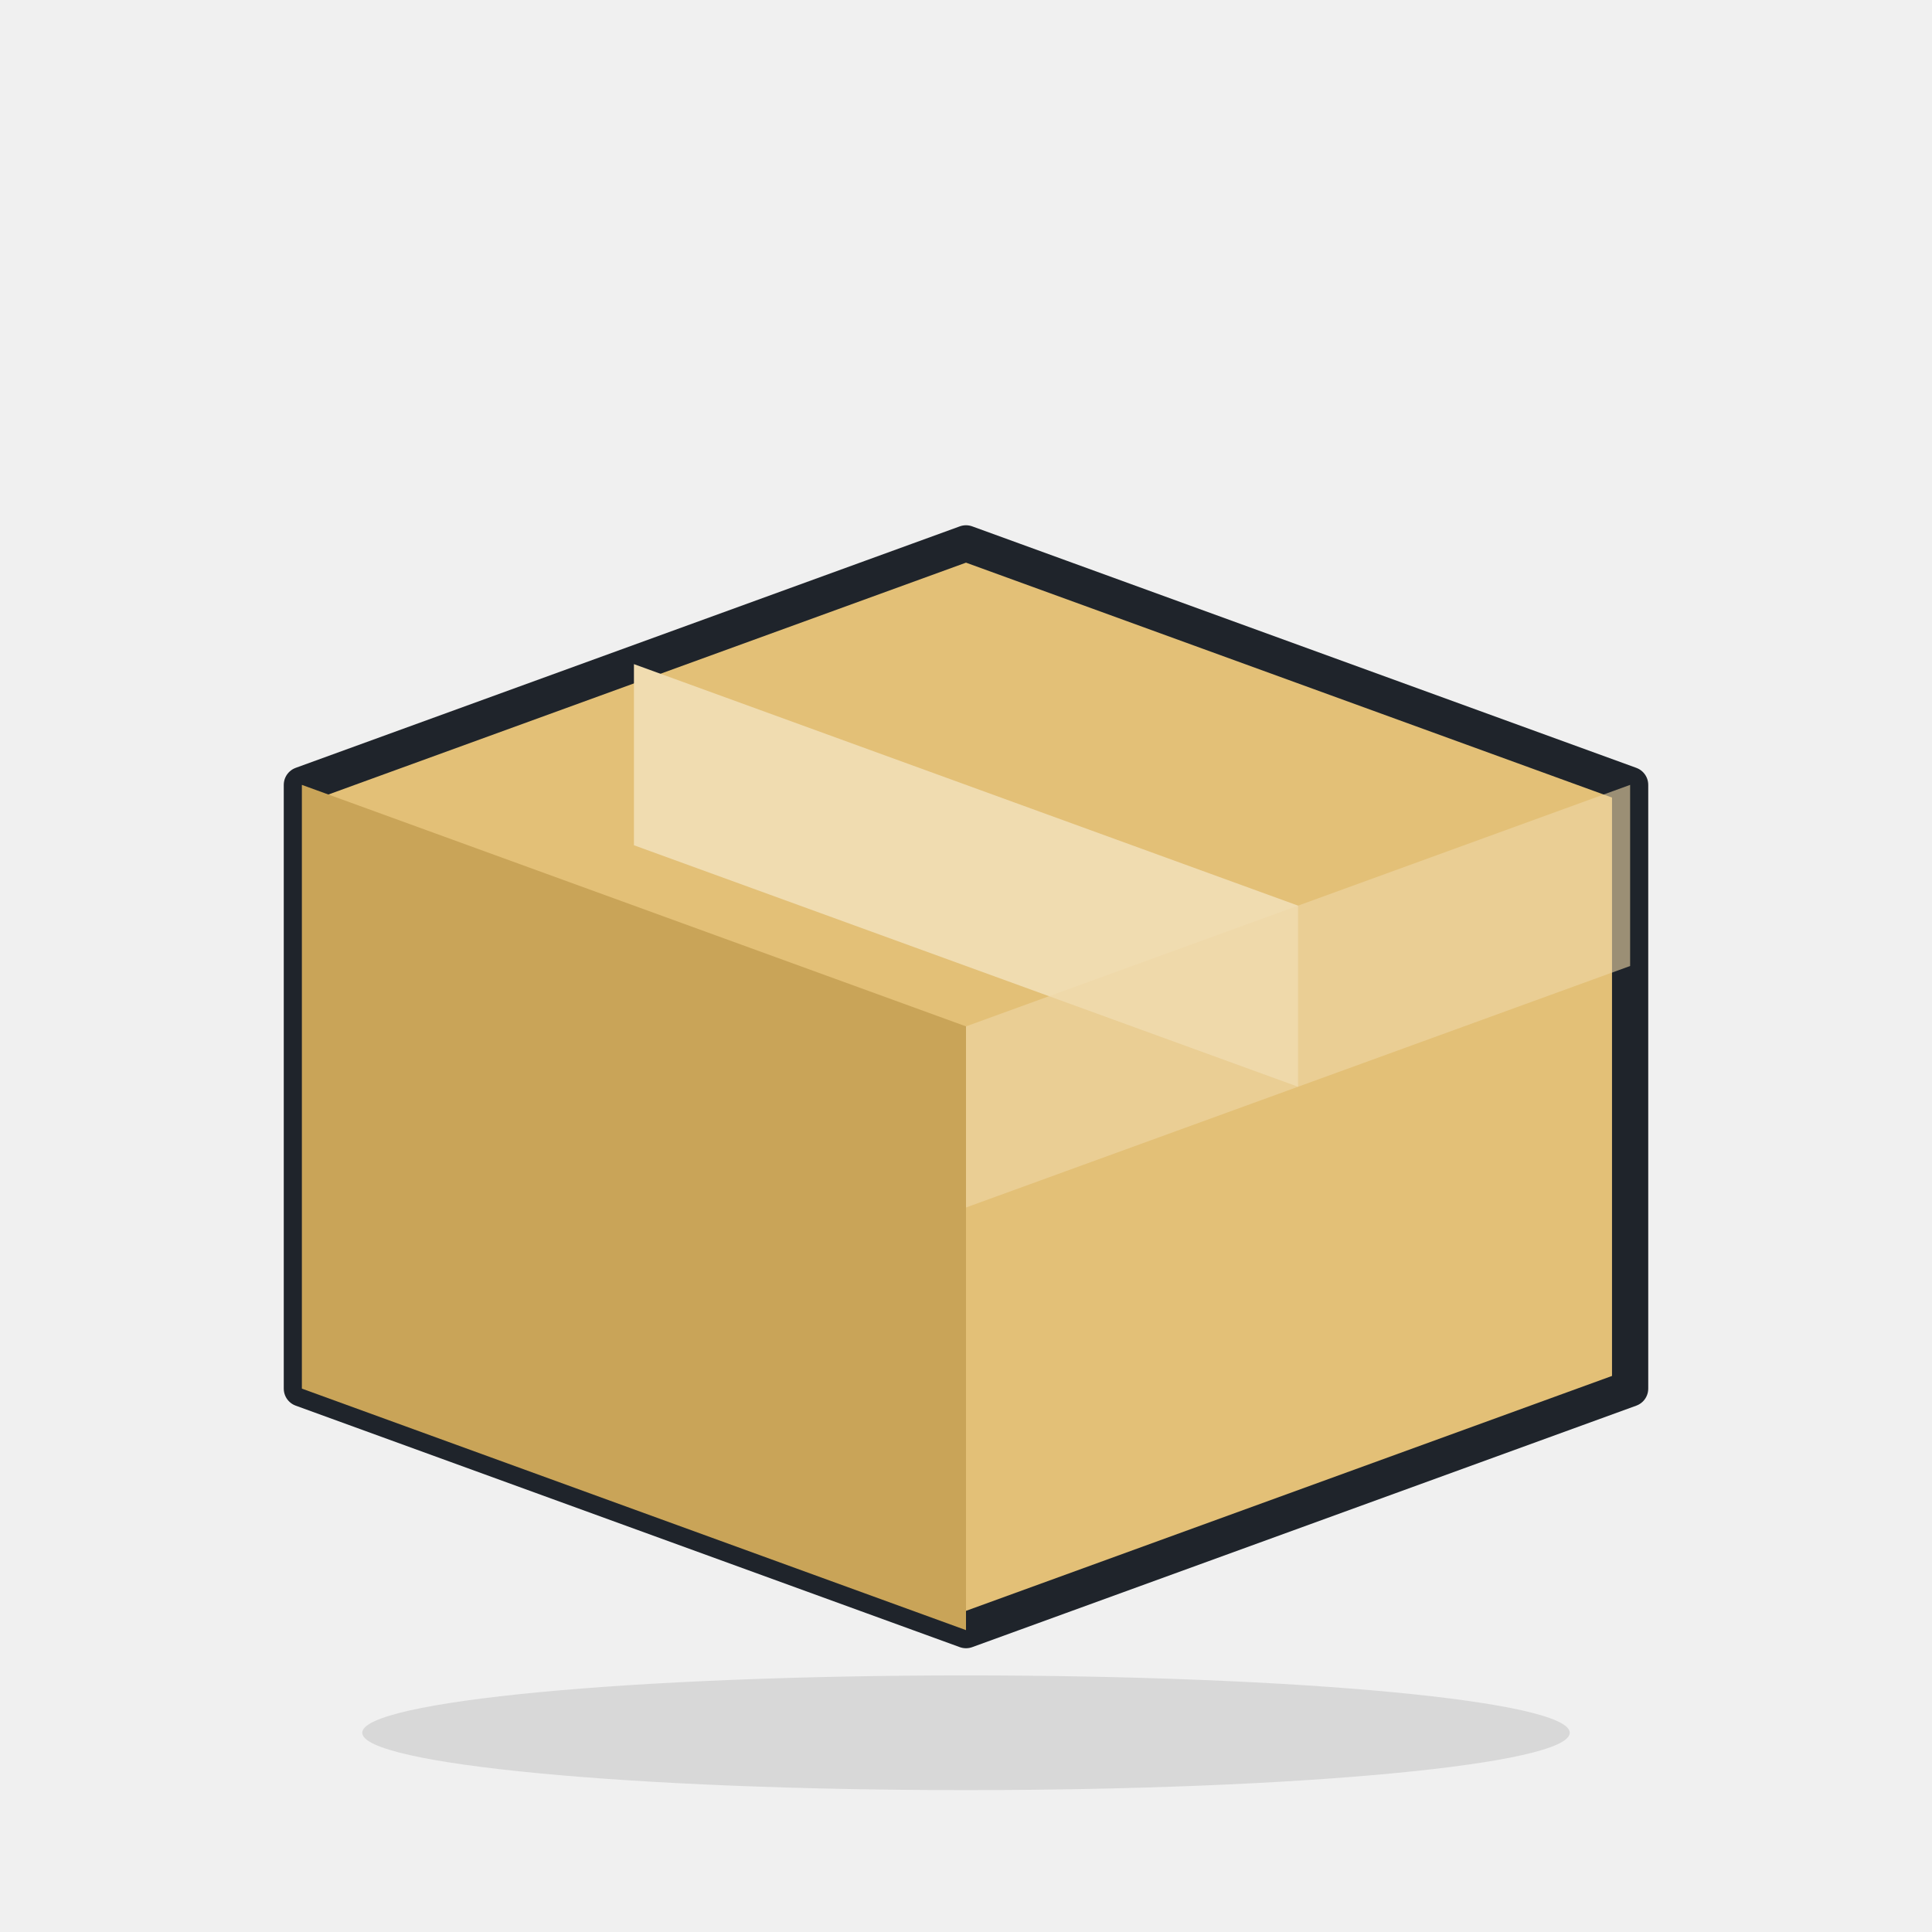
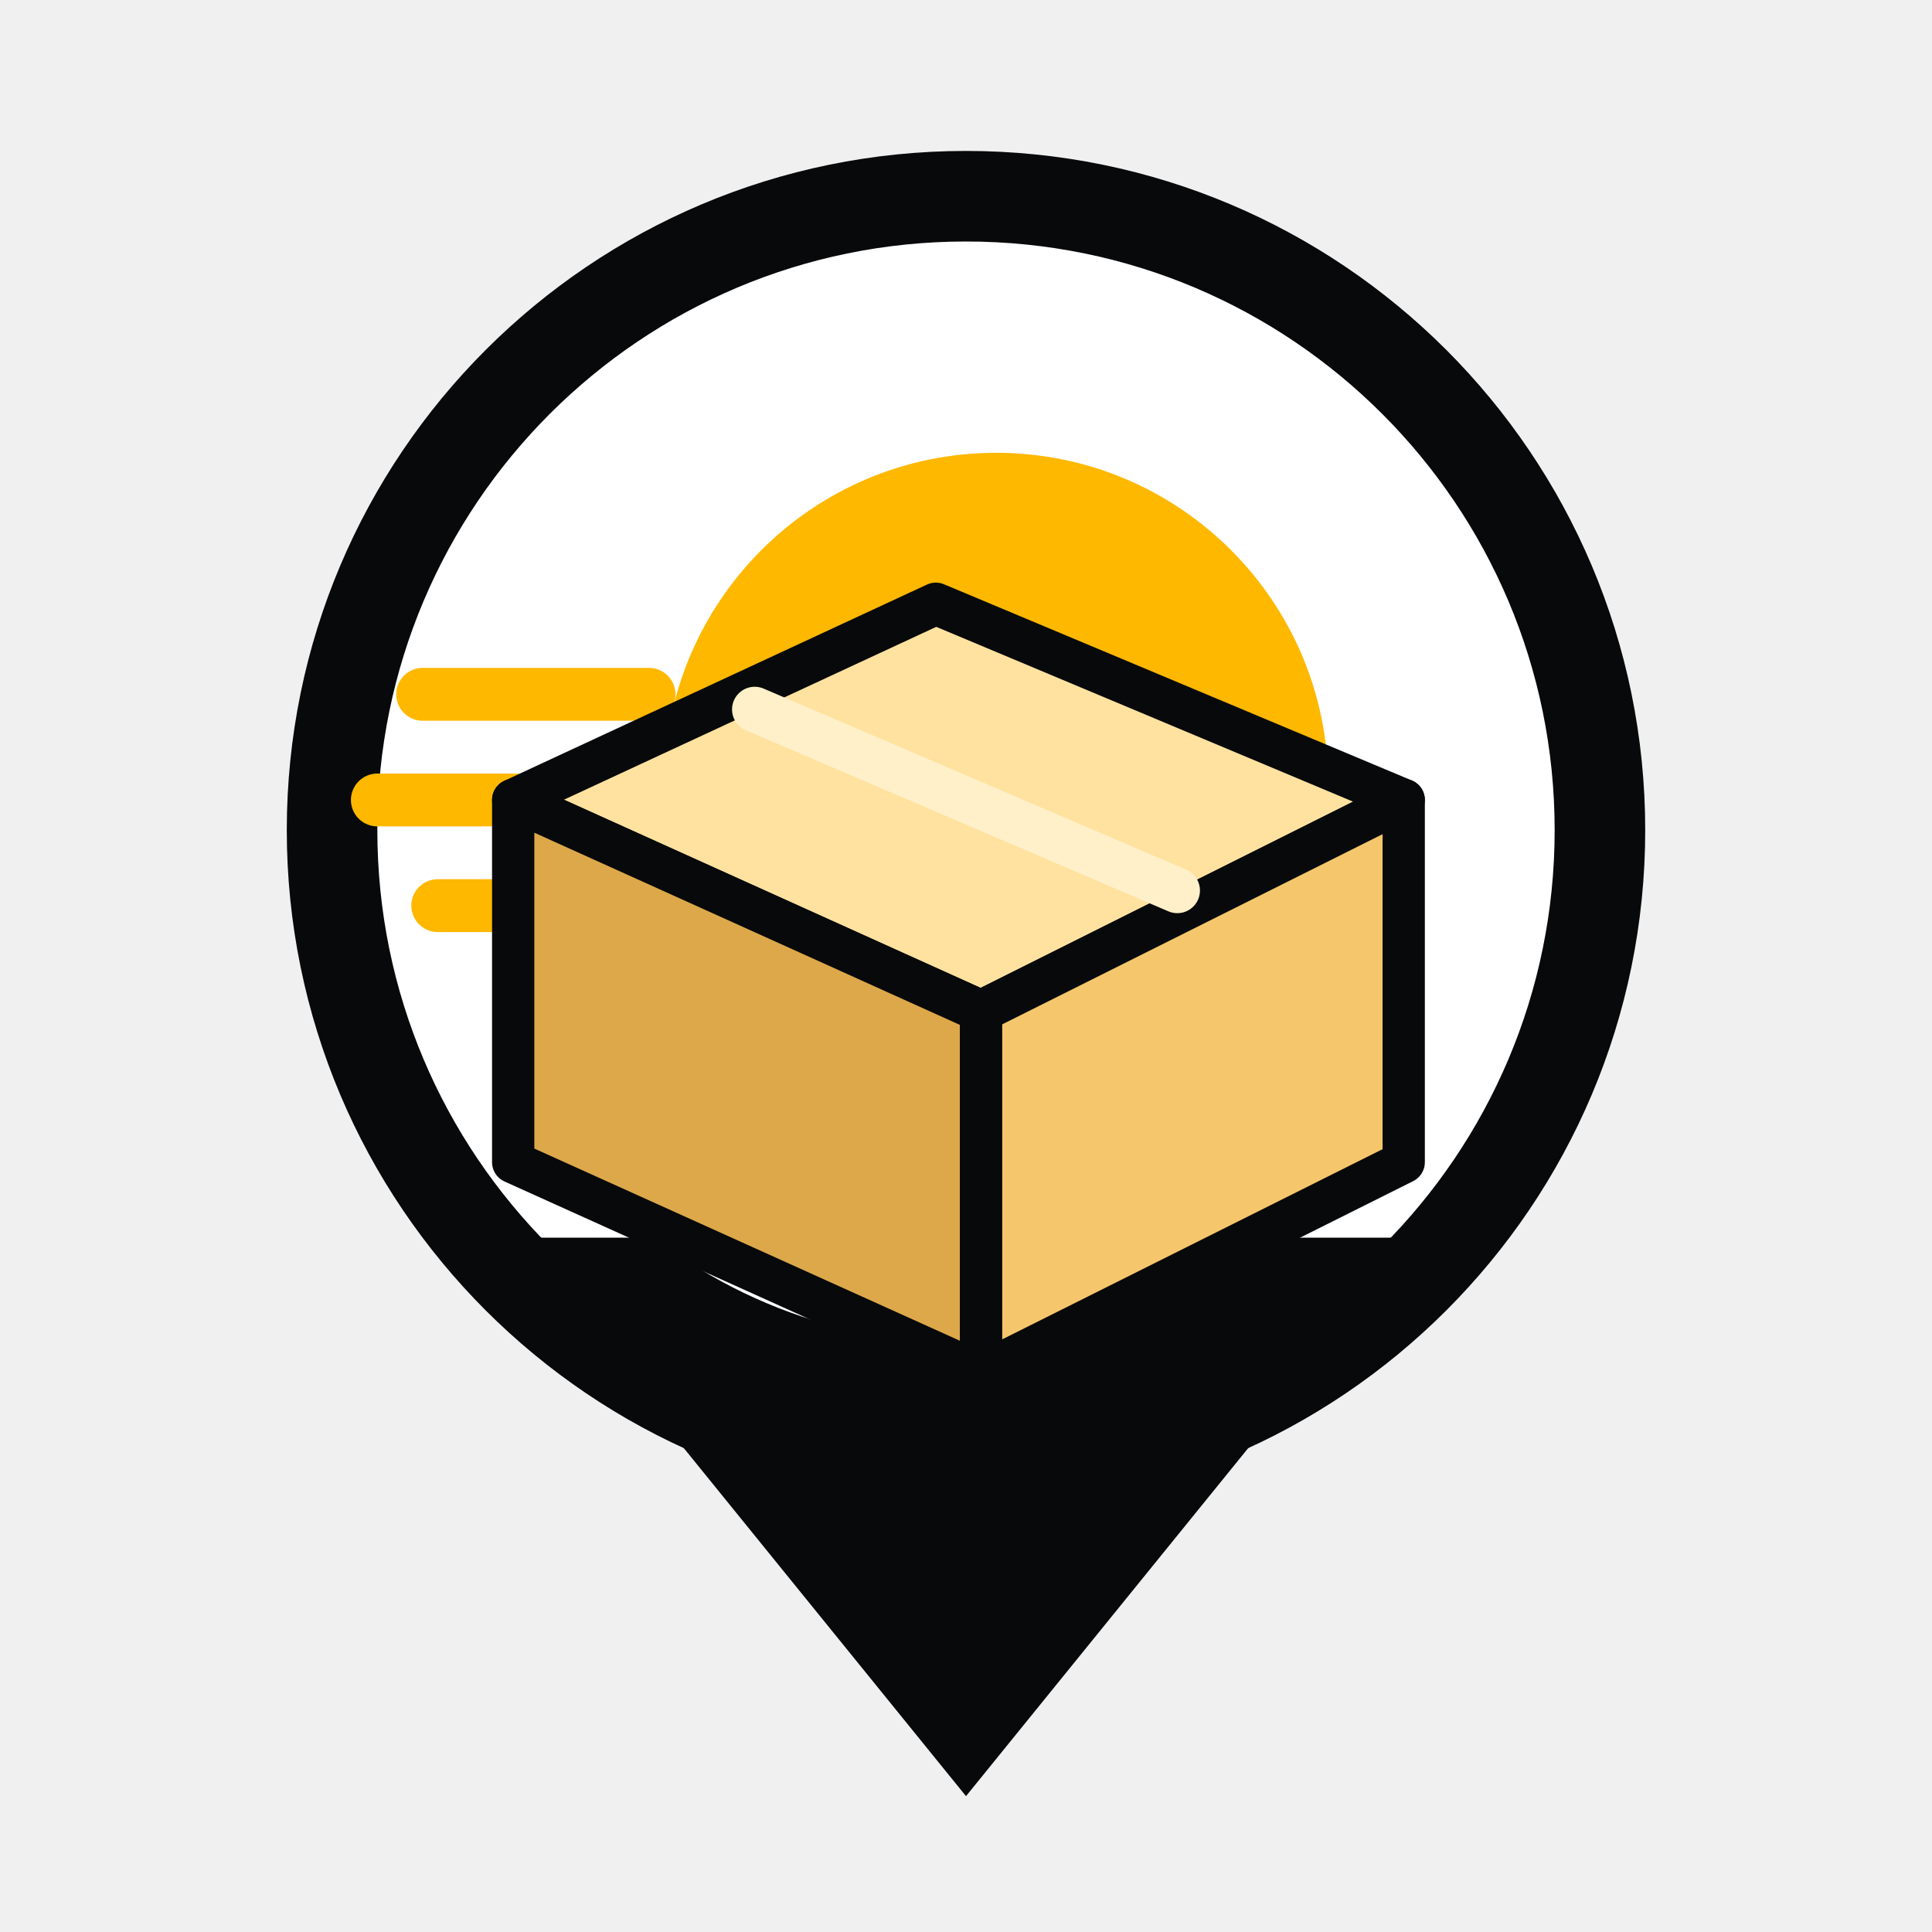
- <svg xmlns="http://www.w3.org/2000/svg" viewBox="0 0 64 64">
-   <ellipse cx="32" cy="57.4" rx="20" ry="1.9" fill="#000" opacity="0.10" />
-   <path d="M10 26 L32 18 L54 26 L54 46 L32 54 L10 46 Z" fill="#E3C077" stroke="#1F242B" stroke-width="1.2" stroke-linejoin="round" />
-   <path d="M10 26 L32 34 L32 54 L10 46 Z" fill="#C9A458" />
-   <path d="M21 22 L43 30 L43 36 L21 28 Z" fill="#F0DCB0" />
-   <path d="M32 34 L54 26 L54 32 L32 40 Z" fill="#EFD7A6" opacity="0.6" />
+ <svg xmlns="http://www.w3.org/2000/svg" width="128" height="128" viewBox="0 0 128 128" role="img" aria-labelledby="title desc">
+   <circle cx="64" cy="55" r="42" fill="#FFFFFF" stroke="#08090B" stroke-width="6" />
+   <path d="M34 82 L64 119 L94 82" fill="#08090B" />
+   <circle cx="64" cy="55" r="34" fill="#FFFFFF" />
+   <circle cx="66" cy="52" r="22" fill="#FFB800" />
+   <path d="M28 46 H43 M25 53 H37 M29 60 H39" stroke="#FFB800" stroke-width="3.5" stroke-linecap="round" />
+   <path d="M34 53 L62 40 L93 53 L65 67 Z" fill="#FFE2A0" stroke="#08090B" stroke-width="2.8" stroke-linejoin="round" />
+   <path d="M34 53 L65 67 L65 91 L34 77 Z" fill="#DCA84A" stroke="#08090B" stroke-width="2.8" stroke-linejoin="round" />
+   <path d="M65 67 L93 53 L93 77 L65 91 Z" fill="#F5C66B" stroke="#08090B" stroke-width="2.8" stroke-linejoin="round" />
+   <path d="M50 47 L78 59" stroke="#FFF0C9" stroke-width="3" stroke-linecap="round" />
</svg>
